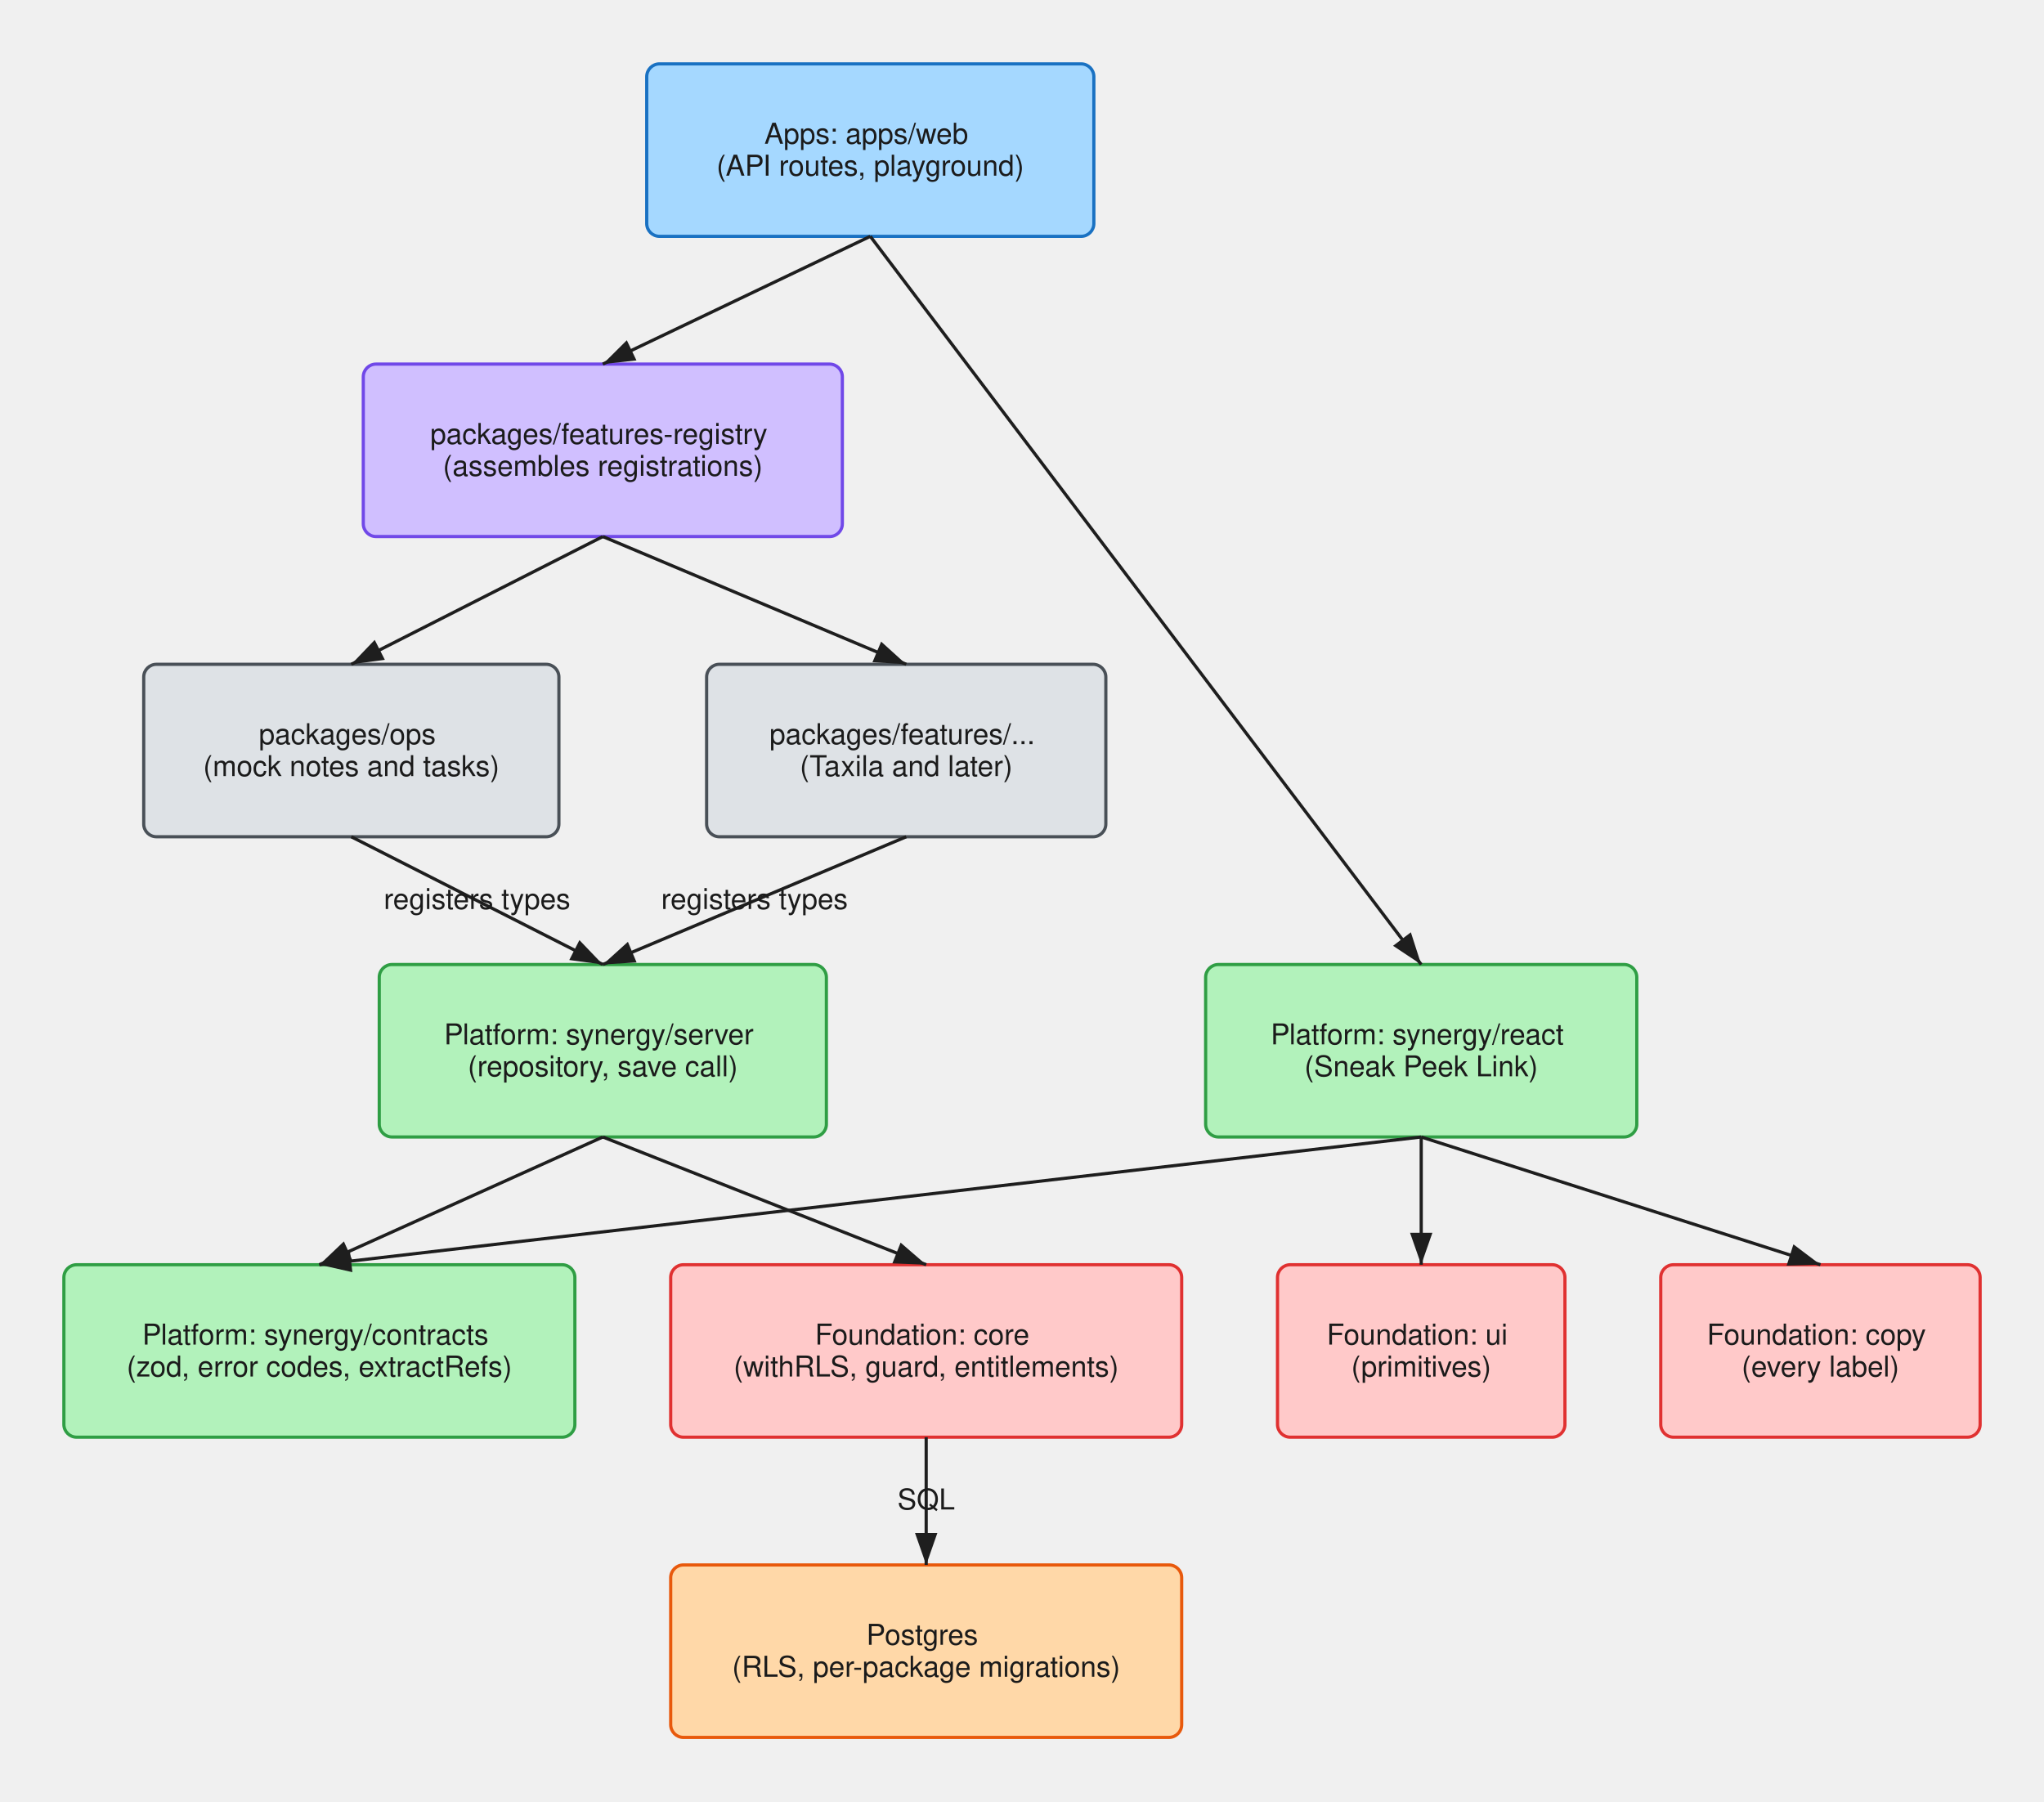
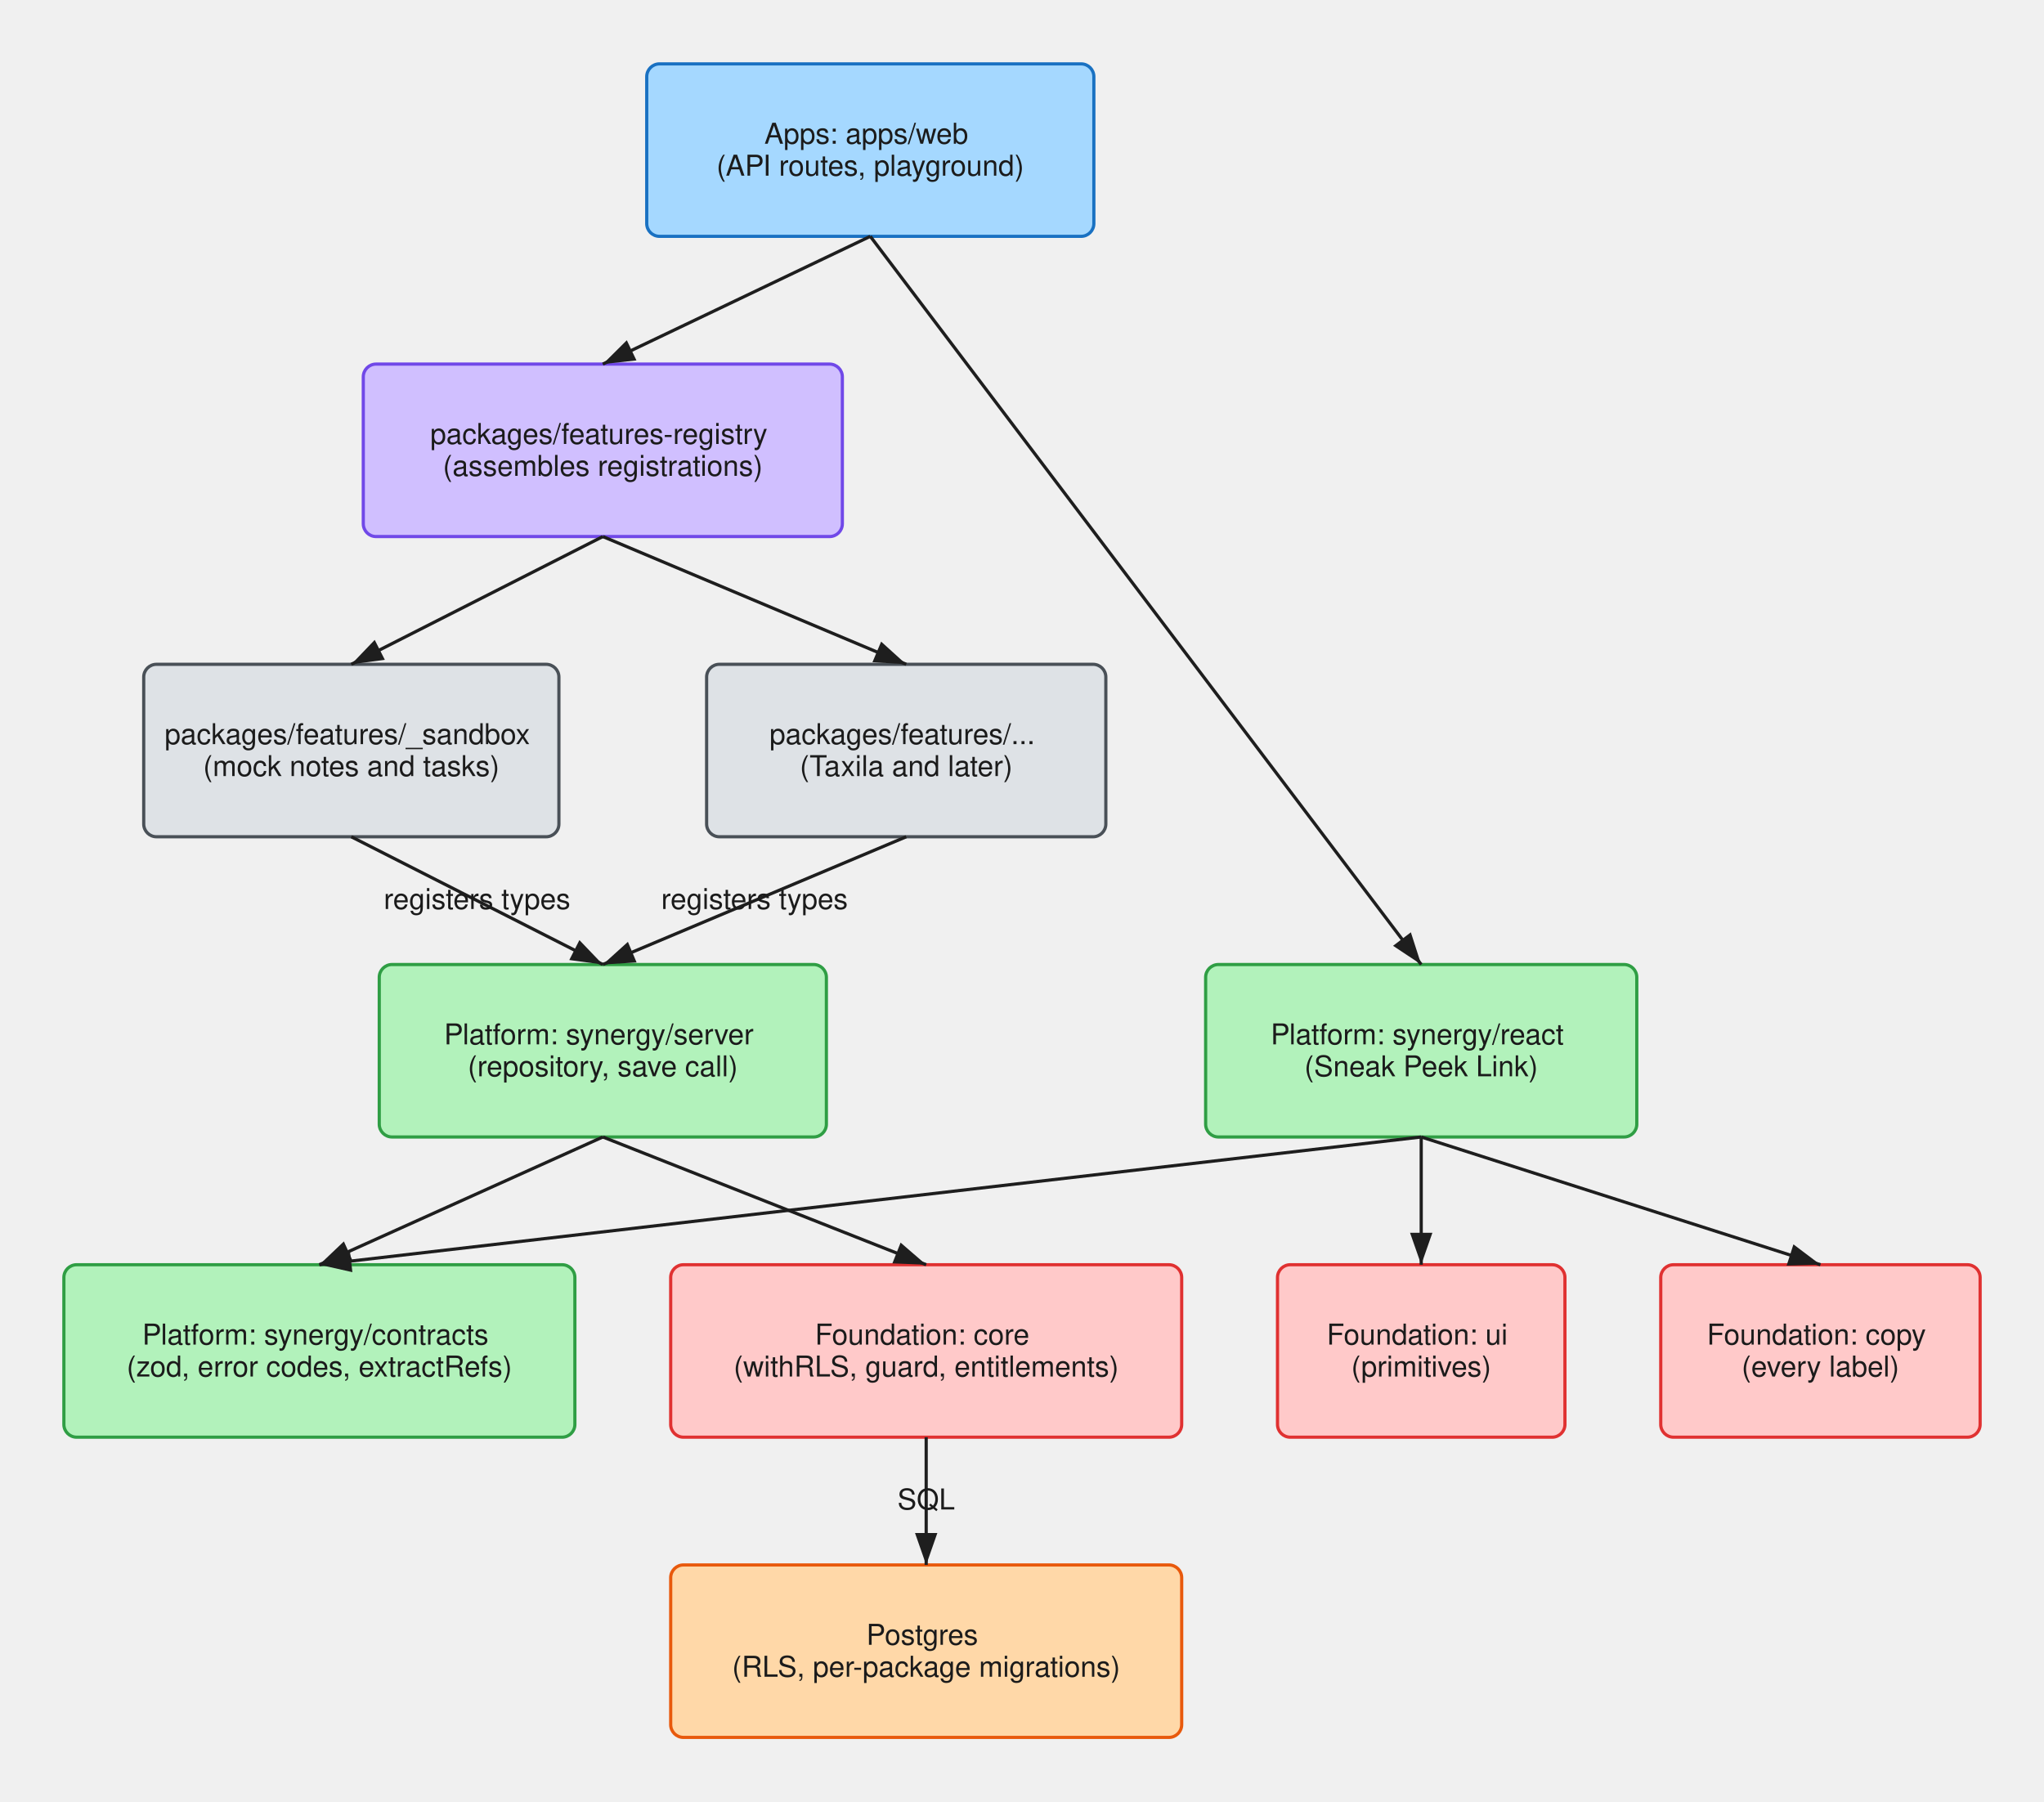
<svg xmlns="http://www.w3.org/2000/svg" viewBox="0 0 1280 1128" width="1280" height="1128">
  <style>
    /* Follows the reader's light or dark setting, like the rest of arkive. */
    [fill="#ffffff"] { fill: none; }
    text[fill] { fill: #1b1b1b; font-size: 18px; font-family: system-ui, -apple-system, "Segoe UI", Helvetica, Arial, sans-serif; }
    @media (prefers-color-scheme: dark) {
      [fill="#a5d8ff"] { fill: #173452; }
      [stroke="#a5d8ff"] { stroke: #173452; }
      [fill="#b2f2bb"] { fill: #173a22; }
      [stroke="#b2f2bb"] { stroke: #173a22; }
      [fill="#d0bfff"] { fill: #2b2350; }
      [stroke="#d0bfff"] { stroke: #2b2350; }
      [fill="#dee2e6"] { fill: #2a2d31; }
      [stroke="#dee2e6"] { stroke: #2a2d31; }
      [fill="#ffc9c9"] { fill: #47201f; }
      [stroke="#ffc9c9"] { stroke: #47201f; }
      [fill="#ffd8a8"] { fill: #45290f; }
      [stroke="#ffd8a8"] { stroke: #45290f; }
      [fill="#ffec99"] { fill: #3f3610; }
      [stroke="#ffec99"] { stroke: #3f3610; }
      [fill="#f8f9fa"] { fill: #1a1b1d; }
      [stroke="#f8f9fa"] { stroke: #1a1b1d; }
      [fill="#1971c2"] { fill: #4dabf7; }
      [stroke="#1971c2"] { stroke: #4dabf7; }
      [fill="#2f9e44"] { fill: #51cf66; }
      [stroke="#2f9e44"] { stroke: #51cf66; }
      [fill="#7048e8"] { fill: #9775fa; }
      [stroke="#7048e8"] { stroke: #9775fa; }
      [fill="#495057"] { fill: #adb5bd; }
      [stroke="#495057"] { stroke: #adb5bd; }
      [fill="#e03131"] { fill: #ff8787; }
      [stroke="#e03131"] { stroke: #ff8787; }
      [fill="#e8590c"] { fill: #ff922b; }
      [stroke="#e8590c"] { stroke: #ff922b; }
      [fill="#f08c00"] { fill: #fcc419; }
      [stroke="#f08c00"] { stroke: #fcc419; }
      [fill="#1e1e1e"] { fill: #e9e9e7; }
      [stroke="#1e1e1e"] { stroke: #e9e9e7; }
      text[fill] { fill: #e9e9e7; }
    }
  </style>
  <defs>
    <marker id="arrowhead" markerWidth="10" markerHeight="7" refX="10" refY="3.5" orient="auto">
      <polygon points="0 0, 10 3.5, 0 7" fill="#1e1e1e" />
    </marker>
  </defs>
  <rect x="0" y="0" width="1280" height="1128" fill="#ffffff" />
  <rect x="405" y="40" width="280" height="108" rx="8" ry="8" fill="#a5d8ff" stroke="#1971c2" stroke-width="2" opacity="1" />
  <rect x="227.5" y="228" width="300" height="108" rx="8" ry="8" fill="#d0bfff" stroke="#7048e8" stroke-width="2" opacity="1" />
  <rect x="90" y="416" width="260" height="108" rx="8" ry="8" fill="#dee2e6" stroke="#495057" stroke-width="2" opacity="1" />
  <rect x="442.5" y="416" width="250" height="108" rx="8" ry="8" fill="#dee2e6" stroke="#495057" stroke-width="2" opacity="1" />
  <rect x="237.5" y="604" width="280" height="108" rx="8" ry="8" fill="#b2f2bb" stroke="#2f9e44" stroke-width="2" opacity="1" />
  <rect x="755" y="604" width="270" height="108" rx="8" ry="8" fill="#b2f2bb" stroke="#2f9e44" stroke-width="2" opacity="1" />
  <rect x="40" y="792" width="320" height="108" rx="8" ry="8" fill="#b2f2bb" stroke="#2f9e44" stroke-width="2" opacity="1" />
  <rect x="420" y="792" width="320" height="108" rx="8" ry="8" fill="#ffc9c9" stroke="#e03131" stroke-width="2" opacity="1" />
  <rect x="800" y="792" width="180" height="108" rx="8" ry="8" fill="#ffc9c9" stroke="#e03131" stroke-width="2" opacity="1" />
  <rect x="1040" y="792" width="200" height="108" rx="8" ry="8" fill="#ffc9c9" stroke="#e03131" stroke-width="2" opacity="1" />
  <rect x="420" y="980" width="320" height="108" rx="8" ry="8" fill="#ffd8a8" stroke="#e8590c" stroke-width="2" opacity="1" />
  <polyline points="545,148 377.5,228" fill="none" stroke="#1e1e1e" stroke-width="2" marker-end="url(#arrowhead)" />
  <polyline points="545,148 890,604" fill="none" stroke="#1e1e1e" stroke-width="2" marker-end="url(#arrowhead)" />
  <polyline points="377.5,336 220,416" fill="none" stroke="#1e1e1e" stroke-width="2" marker-end="url(#arrowhead)" />
  <polyline points="377.5,336 567.5,416" fill="none" stroke="#1e1e1e" stroke-width="2" marker-end="url(#arrowhead)" />
  <polyline points="220,524 377.5,604" fill="none" stroke="#1e1e1e" stroke-width="2" marker-end="url(#arrowhead)" />
  <polyline points="567.5,524 377.5,604" fill="none" stroke="#1e1e1e" stroke-width="2" marker-end="url(#arrowhead)" />
  <polyline points="377.5,712 200,792" fill="none" stroke="#1e1e1e" stroke-width="2" marker-end="url(#arrowhead)" />
  <polyline points="890,712 200,792" fill="none" stroke="#1e1e1e" stroke-width="2" marker-end="url(#arrowhead)" />
  <polyline points="377.5,712 580,792" fill="none" stroke="#1e1e1e" stroke-width="2" marker-end="url(#arrowhead)" />
  <polyline points="890,712 890,792" fill="none" stroke="#1e1e1e" stroke-width="2" marker-end="url(#arrowhead)" />
  <polyline points="890,712 1140,792" fill="none" stroke="#1e1e1e" stroke-width="2" marker-end="url(#arrowhead)" />
  <polyline points="580,900 580,980" fill="none" stroke="#1e1e1e" stroke-width="2" marker-end="url(#arrowhead)" />
  <text x="545" y="90" font-family="Virgil, Segoe UI Emoji, Helvetica, Arial, sans-serif" font-size="16" fill="#1971c2" text-anchor="middle">
    <tspan x="545" dy="0">Apps: apps/web</tspan>
    <tspan x="545" dy="20">(API routes, playground)</tspan>
  </text>
  <text x="377.5" y="278" font-family="Virgil, Segoe UI Emoji, Helvetica, Arial, sans-serif" font-size="16" fill="#7048e8" text-anchor="middle">
    <tspan x="377.5" dy="0">packages/features-registry</tspan>
    <tspan x="377.5" dy="20">(assembles registrations)</tspan>
  </text>
  <text x="220" y="466" font-family="Virgil, Segoe UI Emoji, Helvetica, Arial, sans-serif" font-size="16" fill="#495057" text-anchor="middle">
-     <tspan x="220" dy="0">packages/ops</tspan>
+     <tspan x="220" dy="0">packages/features/_sandbox</tspan>
    <tspan x="220" dy="20">(mock notes and tasks)</tspan>
  </text>
  <text x="567.5" y="466" font-family="Virgil, Segoe UI Emoji, Helvetica, Arial, sans-serif" font-size="16" fill="#495057" text-anchor="middle">
    <tspan x="567.5" dy="0">packages/features/...</tspan>
    <tspan x="567.5" dy="20">(Taxila and later)</tspan>
  </text>
  <text x="377.5" y="654" font-family="Virgil, Segoe UI Emoji, Helvetica, Arial, sans-serif" font-size="16" fill="#2f9e44" text-anchor="middle">
    <tspan x="377.5" dy="0">Platform: synergy/server</tspan>
    <tspan x="377.5" dy="20">(repository, save call)</tspan>
  </text>
  <text x="890" y="654" font-family="Virgil, Segoe UI Emoji, Helvetica, Arial, sans-serif" font-size="16" fill="#2f9e44" text-anchor="middle">
    <tspan x="890" dy="0">Platform: synergy/react</tspan>
    <tspan x="890" dy="20">(Sneak Peek Link)</tspan>
  </text>
  <text x="200" y="842" font-family="Virgil, Segoe UI Emoji, Helvetica, Arial, sans-serif" font-size="16" fill="#2f9e44" text-anchor="middle">
    <tspan x="200" dy="0">Platform: synergy/contracts</tspan>
    <tspan x="200" dy="20">(zod, error codes, extractRefs)</tspan>
  </text>
  <text x="580" y="842" font-family="Virgil, Segoe UI Emoji, Helvetica, Arial, sans-serif" font-size="16" fill="#e03131" text-anchor="middle">
    <tspan x="580" dy="0">Foundation: core</tspan>
    <tspan x="580" dy="20">(withRLS, guard, entitlements)</tspan>
  </text>
  <text x="890" y="842" font-family="Virgil, Segoe UI Emoji, Helvetica, Arial, sans-serif" font-size="16" fill="#e03131" text-anchor="middle">
    <tspan x="890" dy="0">Foundation: ui</tspan>
    <tspan x="890" dy="20">(primitives)</tspan>
  </text>
  <text x="1140" y="842" font-family="Virgil, Segoe UI Emoji, Helvetica, Arial, sans-serif" font-size="16" fill="#e03131" text-anchor="middle">
    <tspan x="1140" dy="0">Foundation: copy</tspan>
    <tspan x="1140" dy="20">(every label)</tspan>
  </text>
  <text x="580" y="1030" font-family="Virgil, Segoe UI Emoji, Helvetica, Arial, sans-serif" font-size="16" fill="#e8590c" text-anchor="middle">
    <tspan x="580" dy="0">Postgres</tspan>
    <tspan x="580" dy="20">(RLS, per-package migrations)</tspan>
  </text>
  <text x="298.75" y="569.25" font-family="Virgil, Segoe UI Emoji, Helvetica, Arial, sans-serif" font-size="14" fill="#1e1e1e" text-anchor="middle">
    <tspan x="298.75" dy="0">registers types</tspan>
  </text>
  <text x="472.5" y="569.25" font-family="Virgil, Segoe UI Emoji, Helvetica, Arial, sans-serif" font-size="14" fill="#1e1e1e" text-anchor="middle">
    <tspan x="472.5" dy="0">registers types</tspan>
  </text>
  <text x="580" y="945.25" font-family="Virgil, Segoe UI Emoji, Helvetica, Arial, sans-serif" font-size="14" fill="#1e1e1e" text-anchor="middle">
    <tspan x="580" dy="0">SQL</tspan>
  </text>
</svg>
